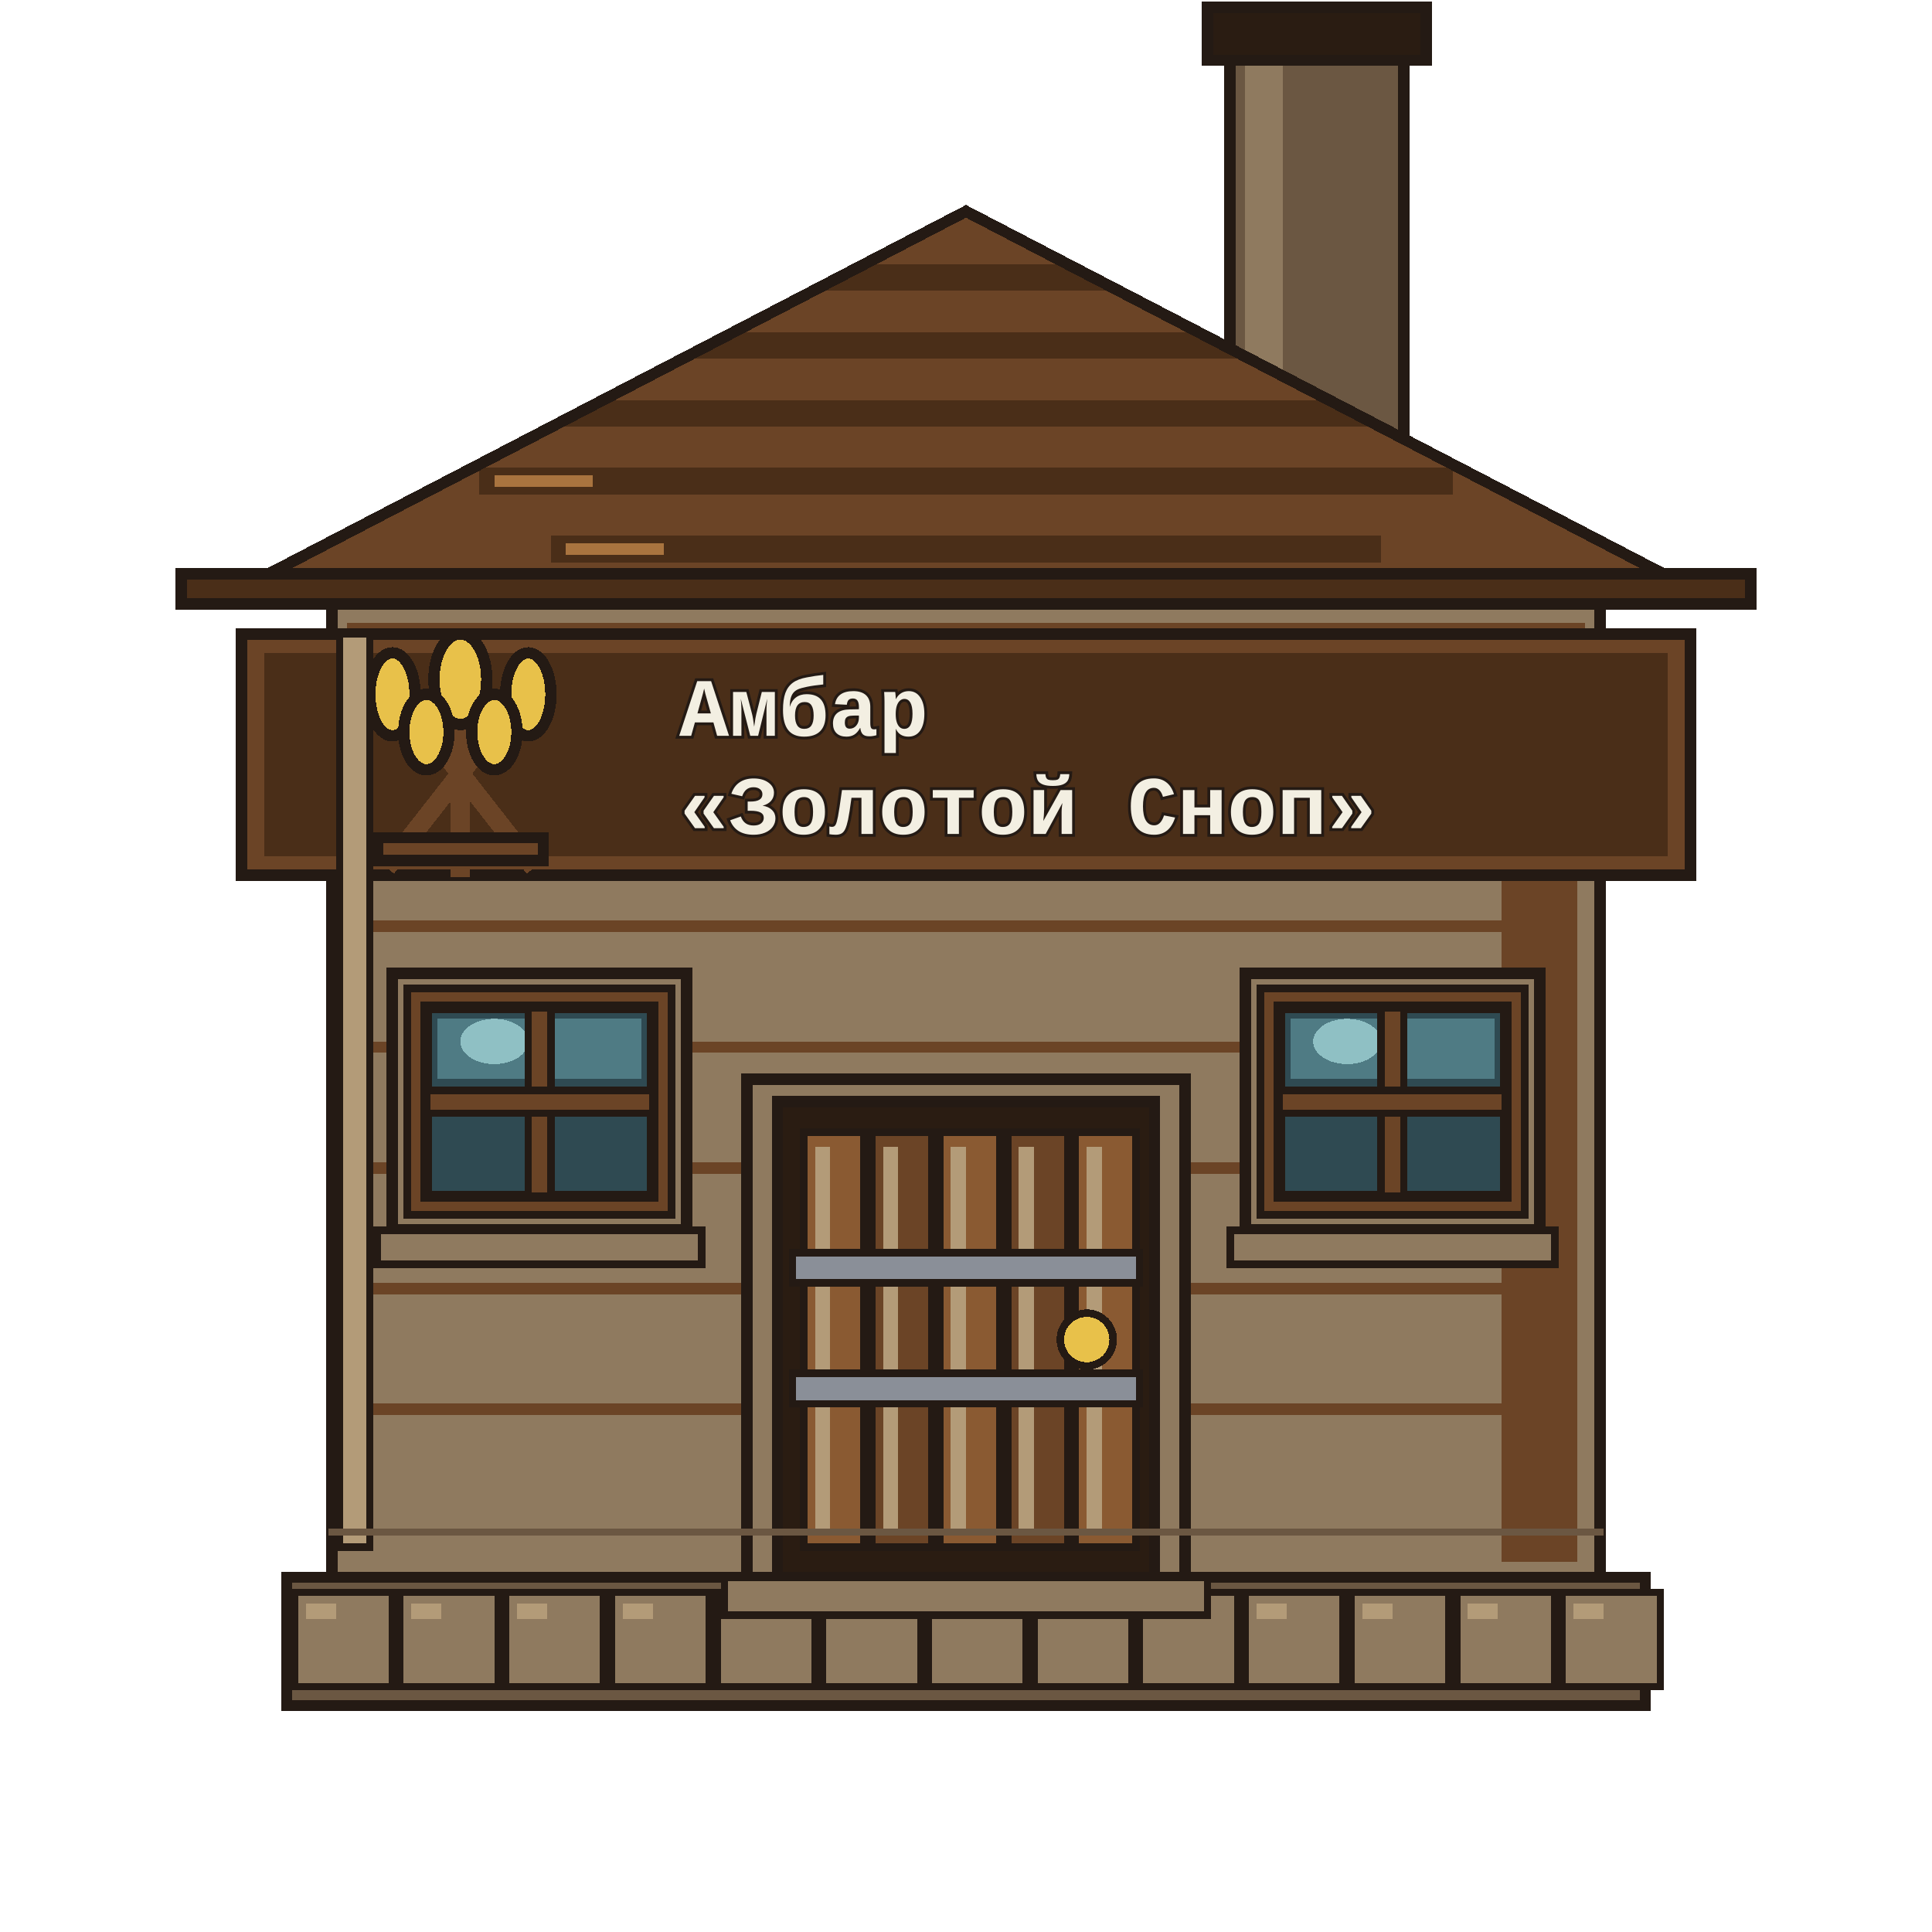
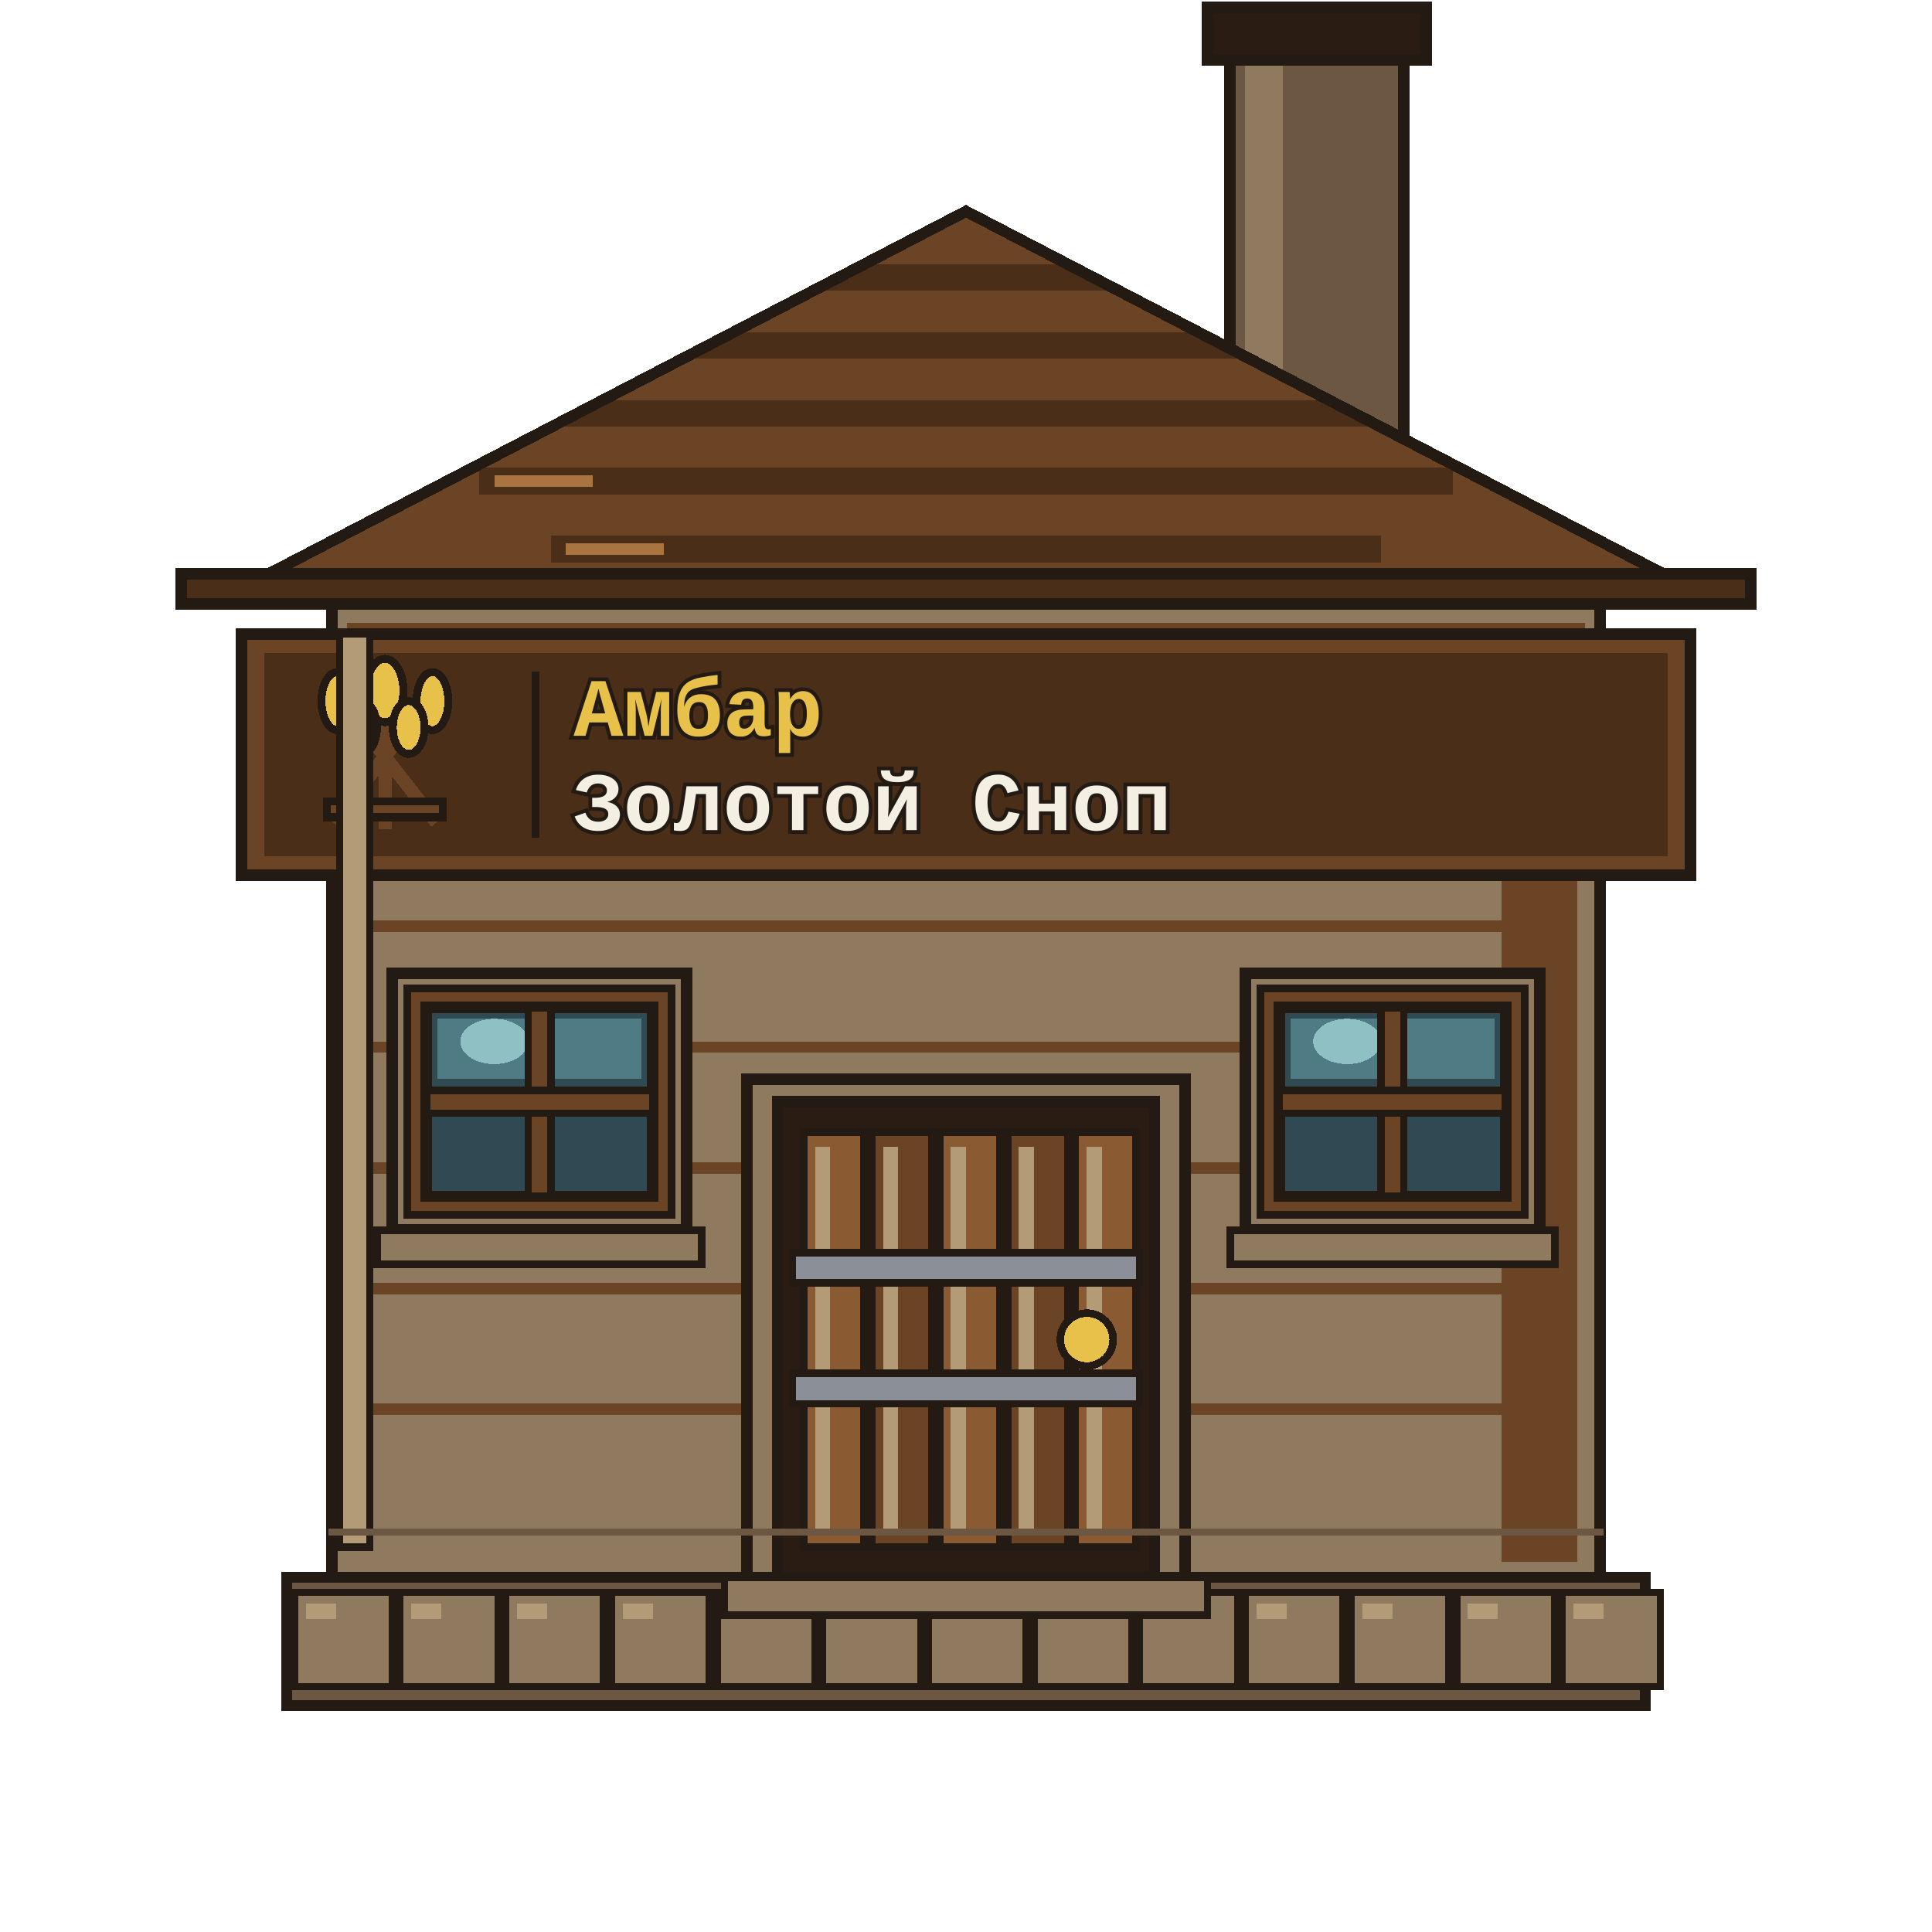
<svg xmlns="http://www.w3.org/2000/svg" viewBox="0 0 512 512" shape-rendering="crispEdges">
  <g id="chimney">
    <path d="M326 8 H372 V120 H326Z" fill="#6b5742" stroke="#241a14" stroke-width="3" stroke-linejoin="miter" stroke-linecap="square" />
    <path d="M330 12 H340 V116 H330Z" fill="#8f7a5f" stroke="none" />
    <path d="M320 2 H378 V16 H320Z" fill="#2a1c12" stroke="#241a14" stroke-width="3" stroke-linejoin="miter" stroke-linecap="square" />
  </g>
  <g id="base">
    <path d="M76 418 H436 V452 H76Z" fill="#6b5742" stroke="#241a14" stroke-width="3" stroke-linejoin="miter" stroke-linecap="square" />
    <path d="M78 422 H104 V447 H78Z" fill="#8f7a5f" stroke="#241a14" stroke-width="2" stroke-linejoin="miter" stroke-linecap="square" />
    <path d="M81 425 H89 V429 H81Z" fill="#b39b78" stroke="none" />
    <path d="M106 422 H132 V447 H106Z" fill="#8f7a5f" stroke="#241a14" stroke-width="2" stroke-linejoin="miter" stroke-linecap="square" />
    <path d="M109 425 H117 V429 H109Z" fill="#b39b78" stroke="none" />
    <path d="M134 422 H160 V447 H134Z" fill="#8f7a5f" stroke="#241a14" stroke-width="2" stroke-linejoin="miter" stroke-linecap="square" />
    <path d="M137 425 H145 V429 H137Z" fill="#b39b78" stroke="none" />
    <path d="M162 422 H188 V447 H162Z" fill="#8f7a5f" stroke="#241a14" stroke-width="2" stroke-linejoin="miter" stroke-linecap="square" />
    <path d="M165 425 H173 V429 H165Z" fill="#b39b78" stroke="none" />
    <path d="M190 422 H216 V447 H190Z" fill="#8f7a5f" stroke="#241a14" stroke-width="2" stroke-linejoin="miter" stroke-linecap="square" />
    <path d="M193 425 H201 V429 H193Z" fill="#b39b78" stroke="none" />
    <path d="M218 422 H244 V447 H218Z" fill="#8f7a5f" stroke="#241a14" stroke-width="2" stroke-linejoin="miter" stroke-linecap="square" />
    <path d="M221 425 H229 V429 H221Z" fill="#b39b78" stroke="none" />
    <path d="M246 422 H272 V447 H246Z" fill="#8f7a5f" stroke="#241a14" stroke-width="2" stroke-linejoin="miter" stroke-linecap="square" />
    <path d="M249 425 H257 V429 H249Z" fill="#b39b78" stroke="none" />
    <path d="M274 422 H300 V447 H274Z" fill="#8f7a5f" stroke="#241a14" stroke-width="2" stroke-linejoin="miter" stroke-linecap="square" />
    <path d="M277 425 H285 V429 H277Z" fill="#b39b78" stroke="none" />
    <path d="M302 422 H328 V447 H302Z" fill="#8f7a5f" stroke="#241a14" stroke-width="2" stroke-linejoin="miter" stroke-linecap="square" />
    <path d="M305 425 H313 V429 H305Z" fill="#b39b78" stroke="none" />
    <path d="M330 422 H356 V447 H330Z" fill="#8f7a5f" stroke="#241a14" stroke-width="2" stroke-linejoin="miter" stroke-linecap="square" />
    <path d="M333 425 H341 V429 H333Z" fill="#b39b78" stroke="none" />
    <path d="M358 422 H384 V447 H358Z" fill="#8f7a5f" stroke="#241a14" stroke-width="2" stroke-linejoin="miter" stroke-linecap="square" />
    <path d="M361 425 H369 V429 H361Z" fill="#b39b78" stroke="none" />
    <path d="M386 422 H412 V447 H386Z" fill="#8f7a5f" stroke="#241a14" stroke-width="2" stroke-linejoin="miter" stroke-linecap="square" />
    <path d="M389 425 H397 V429 H389Z" fill="#b39b78" stroke="none" />
    <path d="M414 422 H440 V447 H414Z" fill="#8f7a5f" stroke="#241a14" stroke-width="2" stroke-linejoin="miter" stroke-linecap="square" />
    <path d="M417 425 H425 V429 H417Z" fill="#b39b78" stroke="none" />
  </g>
  <g id="wall">
    <path d="M88 160 H424 V418 H88Z" fill="#8f7a5f" stroke="#241a14" stroke-width="3" stroke-linejoin="miter" stroke-linecap="square" />
    <path d="M92 165 H420 V175 H92Z" fill="#6b4426" stroke="none" />
    <path d="M96 178 H416 V186 H96Z" fill="#8f7a5f" stroke="none" />
    <path d="M398 168 H418 V414 H398Z" fill="#6b4426" stroke="none" />
    <path d="M94 180 H418 V183 H94Z" fill="#6b4426" stroke="none" />
    <path d="M94 212 H418 V215 H94Z" fill="#6b4426" stroke="none" />
    <path d="M94 244 H418 V247 H94Z" fill="#6b4426" stroke="none" />
    <path d="M94 276 H418 V279 H94Z" fill="#6b4426" stroke="none" />
    <path d="M94 308 H418 V311 H94Z" fill="#6b4426" stroke="none" />
    <path d="M94 340 H418 V343 H94Z" fill="#6b4426" stroke="none" />
    <path d="M94 372 H418 V375 H94Z" fill="#6b4426" stroke="none" />
  </g>
  <g id="roof">
    <defs>
      <clipPath id="roofClip">
        <path d="M56 160 L256 56 L456 160Z" />
      </clipPath>
    </defs>
    <path d="M56 160 L256 56 L456 160Z" fill="#6b4426" stroke="#241a14" stroke-width="3" stroke-linejoin="miter" />
    <g clip-path="url(#roofClip)">
      <path d="M71 70 H441 V77 H71Z" fill="#4a2e18" stroke="none" />
      <path d="M75 72 H101 V75 H75Z" fill="#a9743f" stroke="none" />
      <path d="M90 88 H422 V95 H90Z" fill="#4a2e18" stroke="none" />
      <path d="M94 90 H120 V93 H94Z" fill="#a9743f" stroke="none" />
      <path d="M109 106 H403 V113 H109Z" fill="#4a2e18" stroke="none" />
      <path d="M113 108 H139 V111 H113Z" fill="#a9743f" stroke="none" />
      <path d="M127 124 H385 V131 H127Z" fill="#4a2e18" stroke="none" />
      <path d="M131 126 H157 V129 H131Z" fill="#a9743f" stroke="none" />
      <path d="M146 142 H366 V149 H146Z" fill="#4a2e18" stroke="none" />
      <path d="M150 144 H176 V147 H150Z" fill="#a9743f" stroke="none" />
    </g>
    <path d="M56 160 L256 56 L456 160Z" fill="none" stroke="#241a14" stroke-width="3" stroke-linejoin="miter" />
    <path d="M48 152 H464 V160 H48Z" fill="#4a2e18" stroke="#241a14" stroke-width="3" stroke-linejoin="miter" stroke-linecap="square" />
  </g>
-   <g id="sign" data-sign-name="Амбар «Золотой Сноп»">
-     <path d="M64 168 H448 V232 H64Z" fill="#6b4426" stroke="#241a14" stroke-width="3" stroke-linejoin="miter" stroke-linecap="square" />
+   <g id="sign" data-sign-name="Амбар «Золотой Сноп»" data-sign-type="Амбар" data-sign-shop="Золотой Сноп">
+     <path id="signBoard" d="M64 168 H448 V232 H64Z" fill="#6b4426" stroke="#241a14" stroke-width="3" stroke-linejoin="miter" stroke-linecap="square" />
    <path d="M70 173 H442 V227 H70Z" fill="#4a2e18" stroke="none" />
-     <g transform="translate(82 170)" data-sign="sheaf">
+     <path d="M142 179 V221" fill="none" stroke="#241a14" stroke-width="2" stroke-linecap="square" />
+     <g transform="translate(74 176) scale(0.7)" data-sign="sheaf">
      <path d="M40 60 V10 M22 58 L58 12 M58 58 L22 12" fill="none" stroke="#6b4426" stroke-width="5" stroke-linecap="square" />
      <ellipse cx="40" cy="10" rx="7" ry="12" fill="#e8c14a" stroke="#241a14" stroke-width="3" />
      <ellipse cx="22" cy="14" rx="6" ry="11" fill="#e8c14a" stroke="#241a14" stroke-width="3" />
      <ellipse cx="58" cy="14" rx="6" ry="11" fill="#e8c14a" stroke="#241a14" stroke-width="3" />
      <ellipse cx="31" cy="24" rx="6" ry="10" fill="#e8c14a" stroke="#241a14" stroke-width="3" />
      <ellipse cx="49" cy="24" rx="6" ry="10" fill="#e8c14a" stroke="#241a14" stroke-width="3" />
      <path d="M18 52 H62 V58 H18Z" fill="#6b4426" stroke="#241a14" stroke-width="3" />
    </g>
-     <text x="180" y="195" font-family="'Courier New', monospace" font-size="22" font-weight="700" fill="#f3efe2" stroke="#241a14" stroke-width="1.5" paint-order="stroke" textLength="65" lengthAdjust="spacingAndGlyphs">Амбар</text>
-     <text x="180" y="221" font-family="'Courier New', monospace" font-size="22" font-weight="700" fill="#f3efe2" stroke="#241a14" stroke-width="1.5" paint-order="stroke" textLength="182" lengthAdjust="spacingAndGlyphs">«Золотой Сноп»</text>
+     <text data-line="type" x="152" y="195" font-family="'Courier New', monospace" font-size="22" font-weight="700" fill="#e8c14a" stroke="#241a14" stroke-width="2" paint-order="stroke" text-rendering="geometricPrecision" textLength="68.2" lengthAdjust="spacingAndGlyphs">Амбар</text>
+     <text data-line="shop" x="152" y="220" font-family="'Courier New', monospace" font-size="22" font-weight="700" fill="#f3efe2" stroke="#241a14" stroke-width="2" paint-order="stroke" text-rendering="geometricPrecision" textLength="163.7" lengthAdjust="spacingAndGlyphs">Золотой Сноп</text>
  </g>
  <g id="window">
    <path d="M104 258 H182 V326 H104Z" fill="#8f7a5f" stroke="#241a14" stroke-width="3" stroke-linejoin="miter" stroke-linecap="square" />
    <path d="M108 262 H178 V322 H108Z" fill="#6b4426" stroke="#241a14" stroke-width="2" stroke-linejoin="miter" stroke-linecap="square" />
    <path d="M113 267 H173 V317 H113Z" fill="#2f4a52" stroke="#241a14" stroke-width="3" stroke-linejoin="miter" stroke-linecap="square" />
    <path d="M116 270 H139 V286 H116Z" fill="#4f7b84" stroke="none" />
    <path d="M147 270 H170 V286 H147Z" fill="#4f7b84" stroke="none" />
    <ellipse cx="131" cy="276" rx="9" ry="6" fill="#8fc0c4" stroke="none" />
    <path d="M140 267 H146 V317 H140Z" fill="#6b4426" stroke="#241a14" stroke-width="2" stroke-linejoin="miter" stroke-linecap="square" />
    <path d="M113 289 H173 V295 H113Z" fill="#6b4426" stroke="#241a14" stroke-width="2" stroke-linejoin="miter" stroke-linecap="square" />
    <path d="M100 326 H186 V335 H100Z" fill="#8f7a5f" stroke="#241a14" stroke-width="2" stroke-linejoin="miter" stroke-linecap="square" />
    <path d="M330 258 H408 V326 H330Z" fill="#8f7a5f" stroke="#241a14" stroke-width="3" stroke-linejoin="miter" stroke-linecap="square" />
    <path d="M334 262 H404 V322 H334Z" fill="#6b4426" stroke="#241a14" stroke-width="2" stroke-linejoin="miter" stroke-linecap="square" />
    <path d="M339 267 H399 V317 H339Z" fill="#2f4a52" stroke="#241a14" stroke-width="3" stroke-linejoin="miter" stroke-linecap="square" />
    <path d="M342 270 H365 V286 H342Z" fill="#4f7b84" stroke="none" />
    <path d="M373 270 H396 V286 H373Z" fill="#4f7b84" stroke="none" />
    <ellipse cx="357" cy="276" rx="9" ry="6" fill="#8fc0c4" stroke="none" />
    <path d="M366 267 H372 V317 H366Z" fill="#6b4426" stroke="#241a14" stroke-width="2" stroke-linejoin="miter" stroke-linecap="square" />
    <path d="M339 289 H399 V295 H339Z" fill="#6b4426" stroke="#241a14" stroke-width="2" stroke-linejoin="miter" stroke-linecap="square" />
    <path d="M326 326 H412 V335 H326Z" fill="#8f7a5f" stroke="#241a14" stroke-width="2" stroke-linejoin="miter" stroke-linecap="square" />
  </g>
  <g id="door">
    <path d="M198 286 H314 V418 H198Z" fill="#8f7a5f" stroke="#241a14" stroke-width="3" stroke-linejoin="miter" stroke-linecap="square" />
    <path d="M206 292 H306 V418 H206Z" fill="#2a1c12" stroke="#241a14" stroke-width="3" />
    <path d="M213 300 H229 V410 H213Z" fill="#8a5a32" stroke="#241a14" stroke-width="2" stroke-linejoin="miter" stroke-linecap="square" />
    <path d="M216 304 H220 V406 H216Z" fill="#b39b78" stroke="none" />
    <path d="M231 300 H247 V410 H231Z" fill="#6b4426" stroke="#241a14" stroke-width="2" stroke-linejoin="miter" stroke-linecap="square" />
    <path d="M234 304 H238 V406 H234Z" fill="#b39b78" stroke="none" />
    <path d="M249 300 H265 V410 H249Z" fill="#8a5a32" stroke="#241a14" stroke-width="2" stroke-linejoin="miter" stroke-linecap="square" />
    <path d="M252 304 H256 V406 H252Z" fill="#b39b78" stroke="none" />
    <path d="M267 300 H283 V410 H267Z" fill="#6b4426" stroke="#241a14" stroke-width="2" stroke-linejoin="miter" stroke-linecap="square" />
    <path d="M270 304 H274 V406 H270Z" fill="#b39b78" stroke="none" />
    <path d="M285 300 H301 V410 H285Z" fill="#8a5a32" stroke="#241a14" stroke-width="2" stroke-linejoin="miter" stroke-linecap="square" />
    <path d="M288 304 H292 V406 H288Z" fill="#b39b78" stroke="none" />
    <path d="M210 332 H302 V340 H210Z" fill="#8a8f98" stroke="#241a14" stroke-width="2" stroke-linejoin="miter" stroke-linecap="square" />
    <path d="M210 364 H302 V372 H210Z" fill="#8a8f98" stroke="#241a14" stroke-width="2" stroke-linejoin="miter" stroke-linecap="square" />
    <ellipse cx="288" cy="355" rx="7" ry="7" fill="#e8c14a" stroke="#241a14" stroke-width="2" />
    <path d="M192 418 H320 V428 H192Z" fill="#8f7a5f" stroke="#241a14" stroke-width="2" stroke-linejoin="miter" stroke-linecap="square" />
  </g>
  <g id="decor">
    <path d="M90 168 H98 V410 H90Z" fill="#b39b78" stroke="#241a14" stroke-width="2" stroke-linejoin="miter" stroke-linecap="square" />
    <path d="M88 406 L424 406" fill="none" stroke="#6b5742" stroke-width="2" stroke-linecap="square" />
  </g>
</svg>
